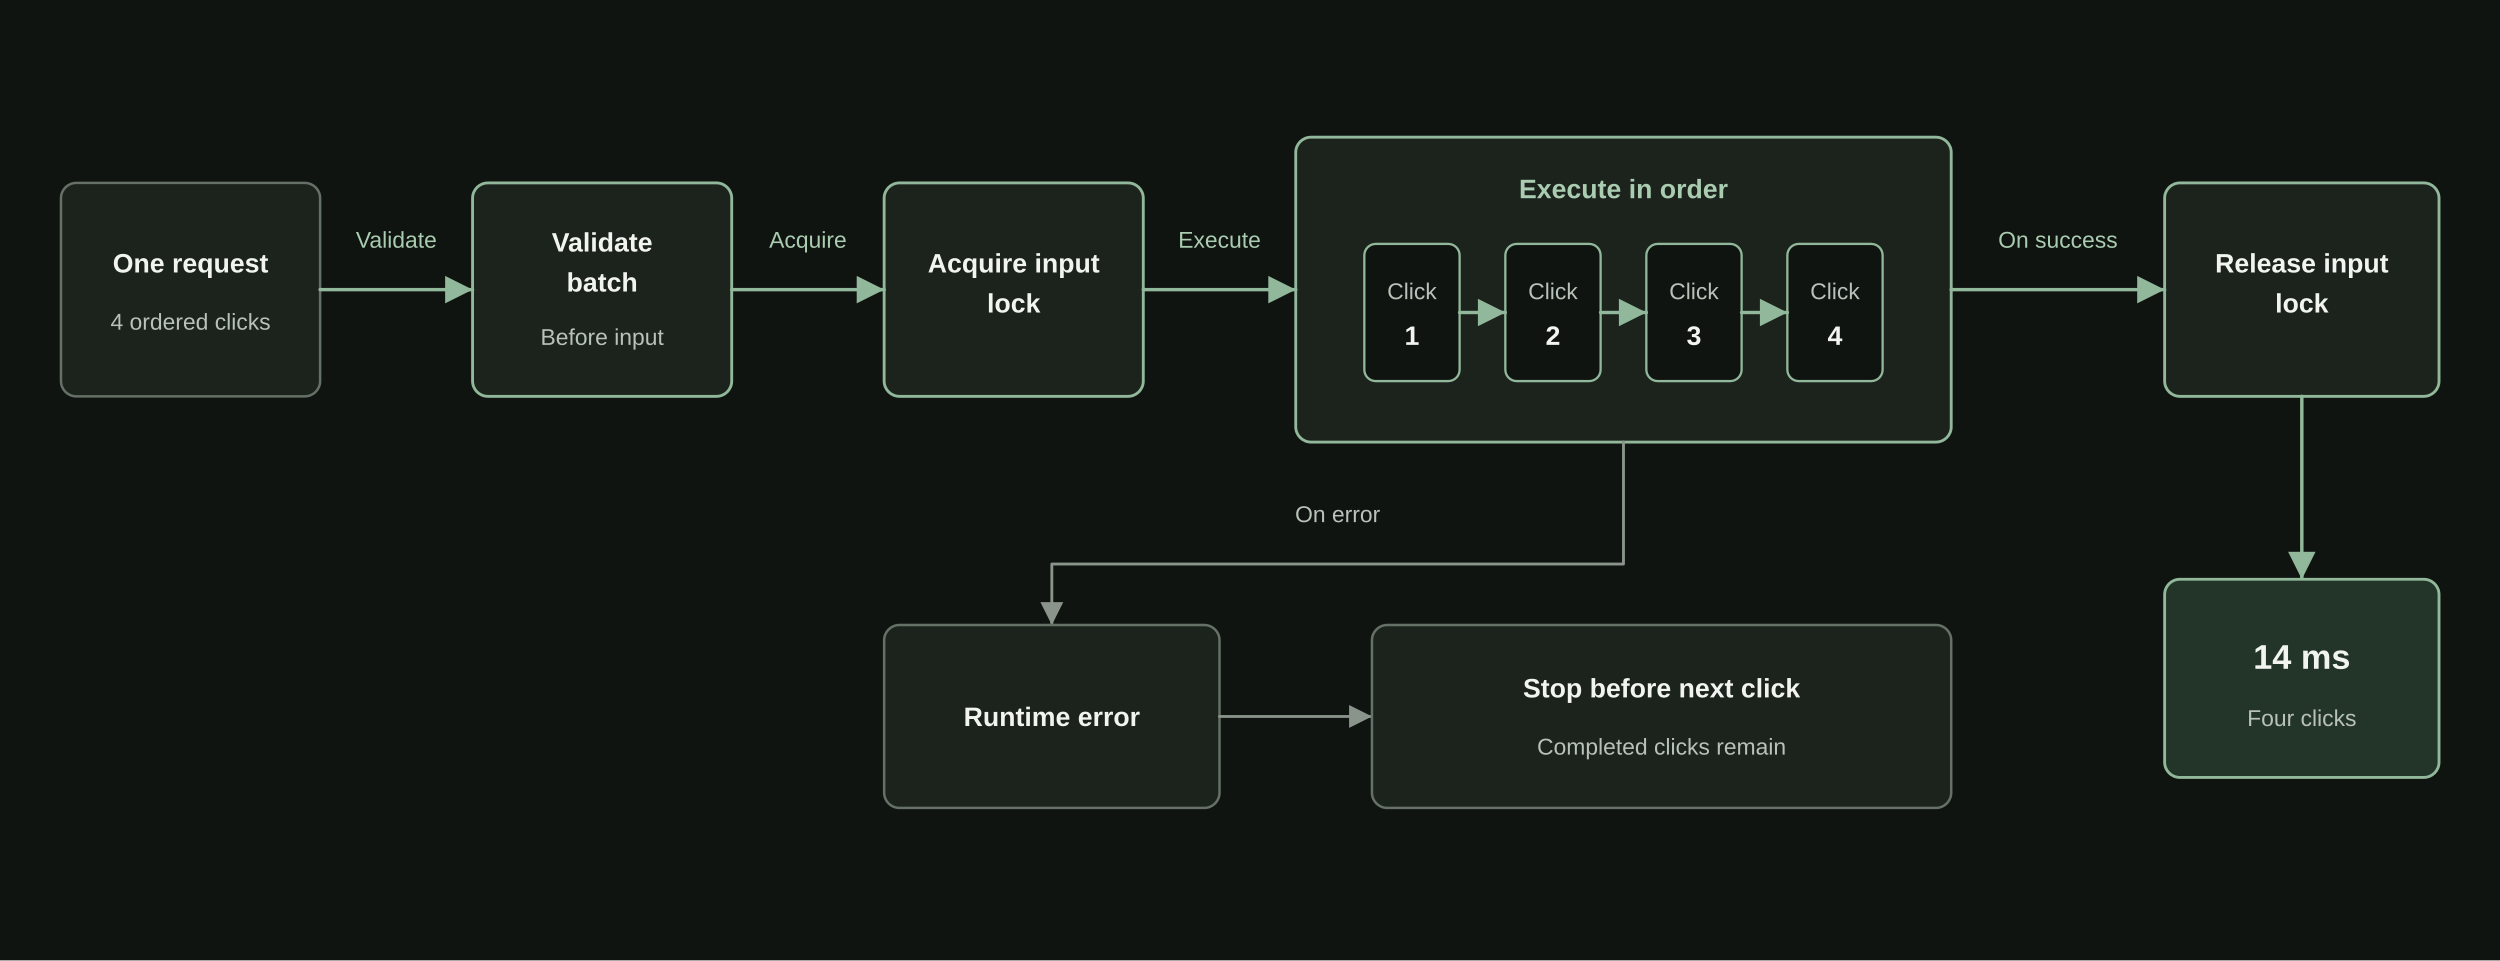
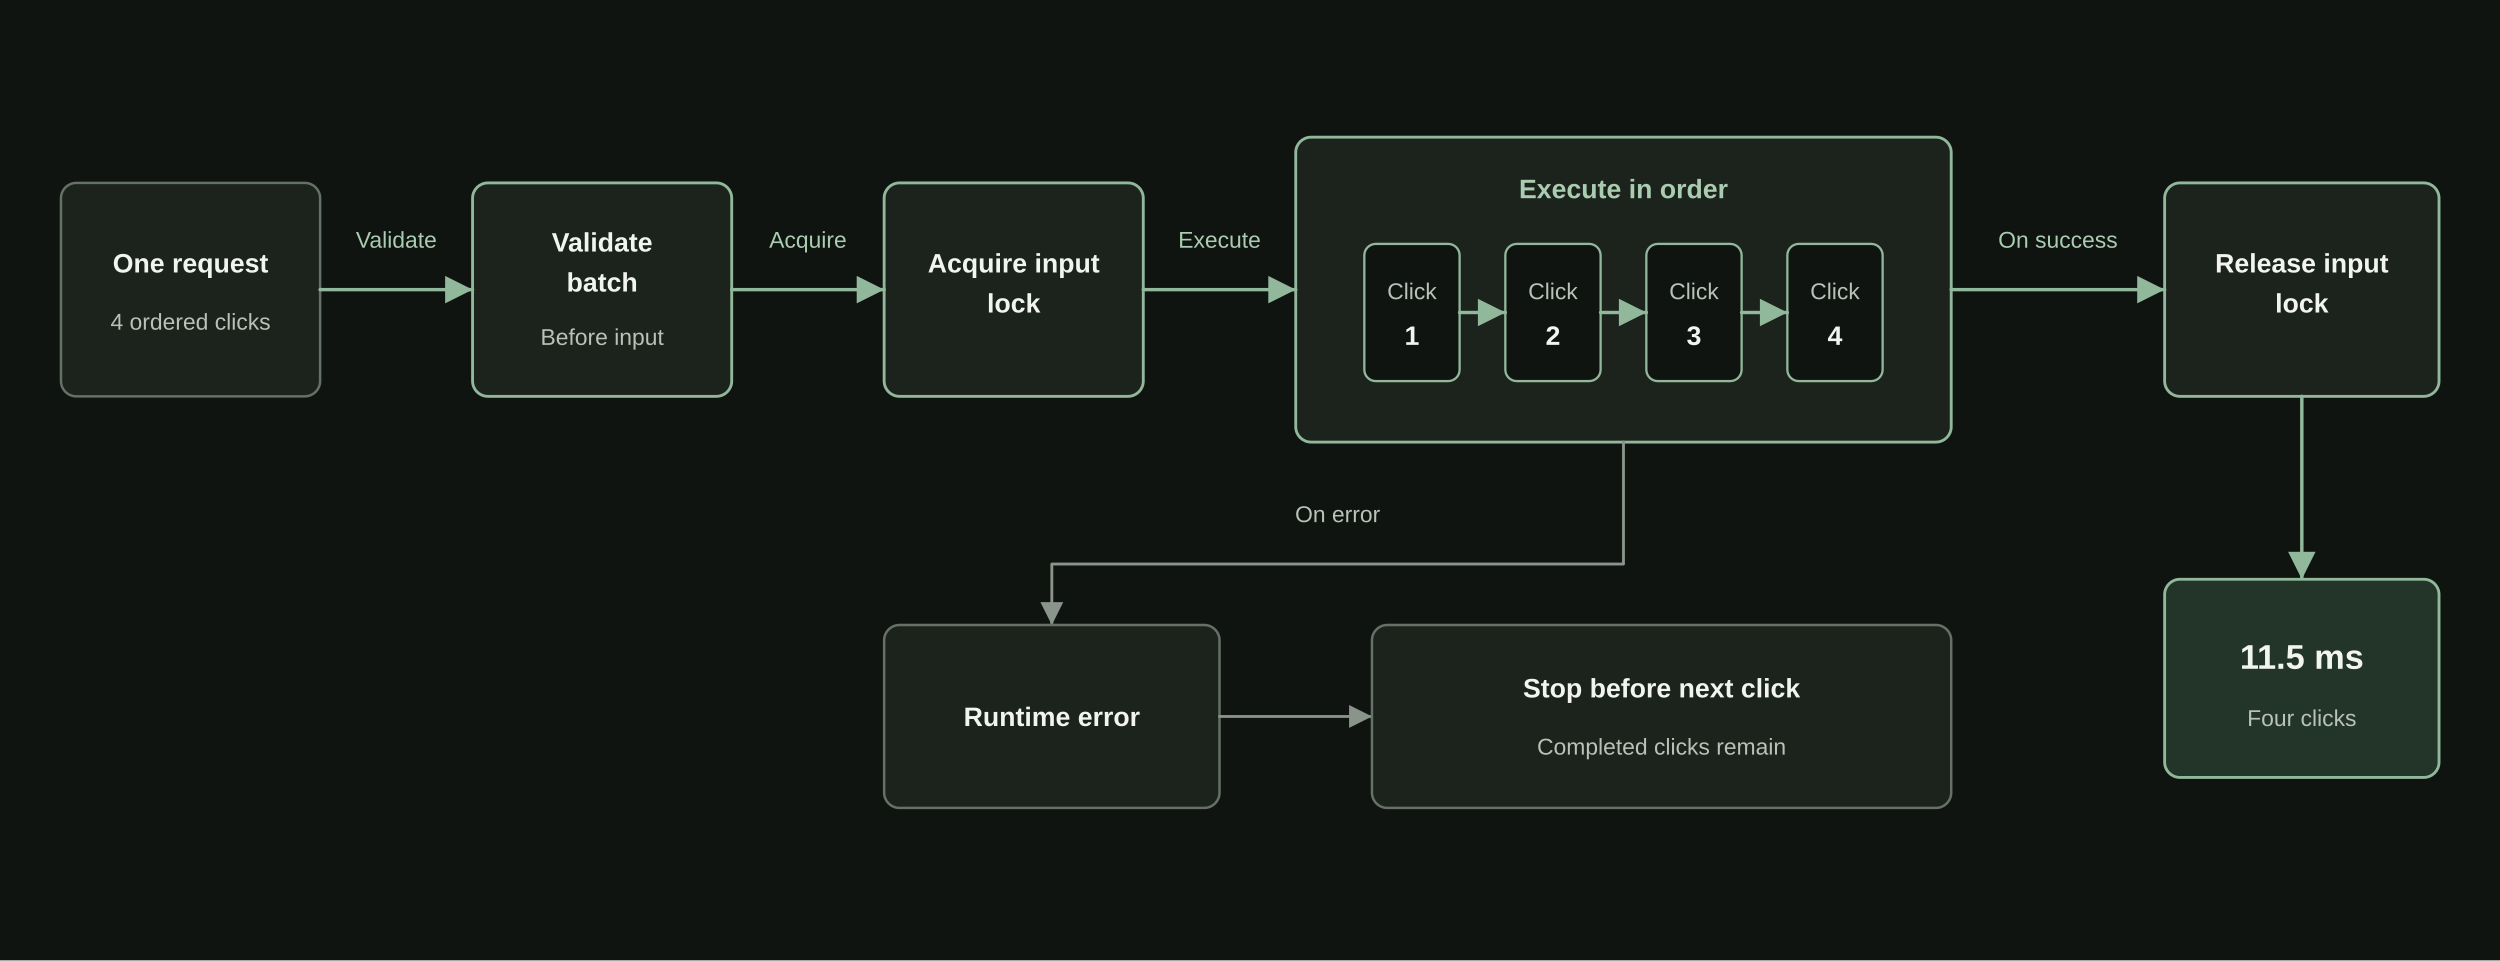
<svg xmlns="http://www.w3.org/2000/svg" width="1312" height="504" viewBox="0 0 1312 504" role="img" aria-labelledby="title desc">
  <defs>
    <style>
      .bg { fill: #101411; }
      .box { fill: #1C231D; stroke: #657066; stroke-width: 1.3; }
      .changed { fill: #1C231D; stroke: #91B89A; stroke-width: 1.5; }
      .result { fill: #233528; stroke: #91B89A; stroke-width: 1.5; }
      .enclosure { fill: #1C231D; stroke: #91B89A; stroke-width: 1.5; }
      .click { fill: #101411; stroke: #91B89A; stroke-width: 1.2; }
      .label, .small, .section, .metric, .arrow-label, .arrow-label-neutral { font-family: -apple-system, BlinkMacSystemFont, "Segoe UI", Arial, sans-serif; }
      .label { fill: #F1F4EF; font-size: 14px; font-weight: 600; }
      .small { fill: #B9C2B8; font-size: 12px; }
      .section { fill: #AACCB0; font-size: 14px; font-weight: 600; }
      .metric { fill: #F1F4EF; font-size: 18px; font-weight: 700; }
      .arrow-label, .arrow-label-neutral { font-size: 12px; font-weight: 500; }
      .arrow-label { fill: #AACCB0; }
      .arrow-label-neutral { fill: #B9C2B8; }
      .path { fill: none; stroke: #91B89A; stroke-width: 1.8; stroke-linecap: round; stroke-linejoin: round; }
      .path-neutral { fill: none; stroke: #8A948B; stroke-width: 1.5; stroke-linecap: round; stroke-linejoin: round; }
    </style>
    <marker id="arrow-sage" viewBox="0 0 8 8" refX="8" refY="4" markerWidth="8" markerHeight="8" orient="auto">
      <path d="M0 0 L8 4 L0 8 Z" fill="#91B89A" />
    </marker>
    <marker id="arrow-neutral" viewBox="0 0 8 8" refX="8" refY="4" markerWidth="8" markerHeight="8" orient="auto">
      <path d="M0 0 L8 4 L0 8 Z" fill="#8A948B" />
    </marker>
  </defs>
  <rect class="bg" width="1312" height="504" />
  <rect class="box" x="32" y="96" width="136" height="112" rx="8" />
  <text class="label" x="100" y="143" text-anchor="middle">One request</text>
  <text class="small" x="100" y="173" text-anchor="middle">4 ordered clicks</text>
  <rect class="changed" x="248" y="96" width="136" height="112" rx="8" />
  <text class="label" x="316" y="132" text-anchor="middle">Validate</text>
  <text class="label" x="316" y="153" text-anchor="middle">batch</text>
  <text class="small" x="316" y="181" text-anchor="middle">Before input</text>
  <rect class="changed" x="464" y="96" width="136" height="112" rx="8" />
  <text class="label" x="532" y="143" text-anchor="middle">Acquire input</text>
  <text class="label" x="532" y="164" text-anchor="middle">lock</text>
  <rect class="enclosure" x="680" y="72" width="344" height="160" rx="8" />
  <text class="section" x="852" y="104" text-anchor="middle">Execute in order</text>
  <rect class="click" x="716" y="128" width="50" height="72" rx="6" />
  <text class="small" x="741" y="157" text-anchor="middle">Click</text>
  <text class="label" x="741" y="181" text-anchor="middle">1</text>
  <rect class="click" x="790" y="128" width="50" height="72" rx="6" />
  <text class="small" x="815" y="157" text-anchor="middle">Click</text>
  <text class="label" x="815" y="181" text-anchor="middle">2</text>
  <rect class="click" x="864" y="128" width="50" height="72" rx="6" />
  <text class="small" x="889" y="157" text-anchor="middle">Click</text>
  <text class="label" x="889" y="181" text-anchor="middle">3</text>
  <rect class="click" x="938" y="128" width="50" height="72" rx="6" />
  <text class="small" x="963" y="157" text-anchor="middle">Click</text>
  <text class="label" x="963" y="181" text-anchor="middle">4</text>
  <line class="path" x1="766" y1="164" x2="790" y2="164" marker-end="url(#arrow-sage)" />
  <line class="path" x1="840" y1="164" x2="864" y2="164" marker-end="url(#arrow-sage)" />
  <line class="path" x1="914" y1="164" x2="938" y2="164" marker-end="url(#arrow-sage)" />
  <rect class="changed" x="1136" y="96" width="144" height="112" rx="8" />
  <text class="label" x="1208" y="143" text-anchor="middle">Release input</text>
  <text class="label" x="1208" y="164" text-anchor="middle">lock</text>
  <line class="path" x1="168" y1="152" x2="248" y2="152" marker-end="url(#arrow-sage)" />
  <text class="arrow-label" x="208" y="130" text-anchor="middle">Validate</text>
  <line class="path" x1="384" y1="152" x2="464" y2="152" marker-end="url(#arrow-sage)" />
  <text class="arrow-label" x="424" y="130" text-anchor="middle">Acquire</text>
  <line class="path" x1="600" y1="152" x2="680" y2="152" marker-end="url(#arrow-sage)" />
  <text class="arrow-label" x="640" y="130" text-anchor="middle">Execute</text>
  <line class="path" x1="1024" y1="152" x2="1136" y2="152" marker-end="url(#arrow-sage)" />
  <text class="arrow-label" x="1080" y="130" text-anchor="middle">On success</text>
  <path class="path-neutral" d="M852 232 V296 H552 V328" marker-end="url(#arrow-neutral)" />
  <text class="arrow-label-neutral" x="702" y="274" text-anchor="middle">On error</text>
  <rect class="box" x="464" y="328" width="176" height="96" rx="8" />
  <text class="label" x="552" y="381" text-anchor="middle">Runtime error</text>
  <line class="path-neutral" x1="640" y1="376" x2="720" y2="376" marker-end="url(#arrow-neutral)" />
  <rect class="box" x="720" y="328" width="304" height="96" rx="8" />
  <text class="label" x="872" y="366" text-anchor="middle">Stop before next click</text>
  <text class="small" x="872" y="396" text-anchor="middle">Completed clicks remain</text>
  <path class="path" d="M1208 208 V304" marker-end="url(#arrow-sage)" />
  <rect class="result" x="1136" y="304" width="144" height="104" rx="8" />
-   <text class="metric" x="1208" y="351" text-anchor="middle">14 ms</text>
+   <text class="metric" x="1208" y="351" text-anchor="middle">11.5 ms</text>
  <text class="small" x="1208" y="381" text-anchor="middle">Four clicks</text>
</svg>
